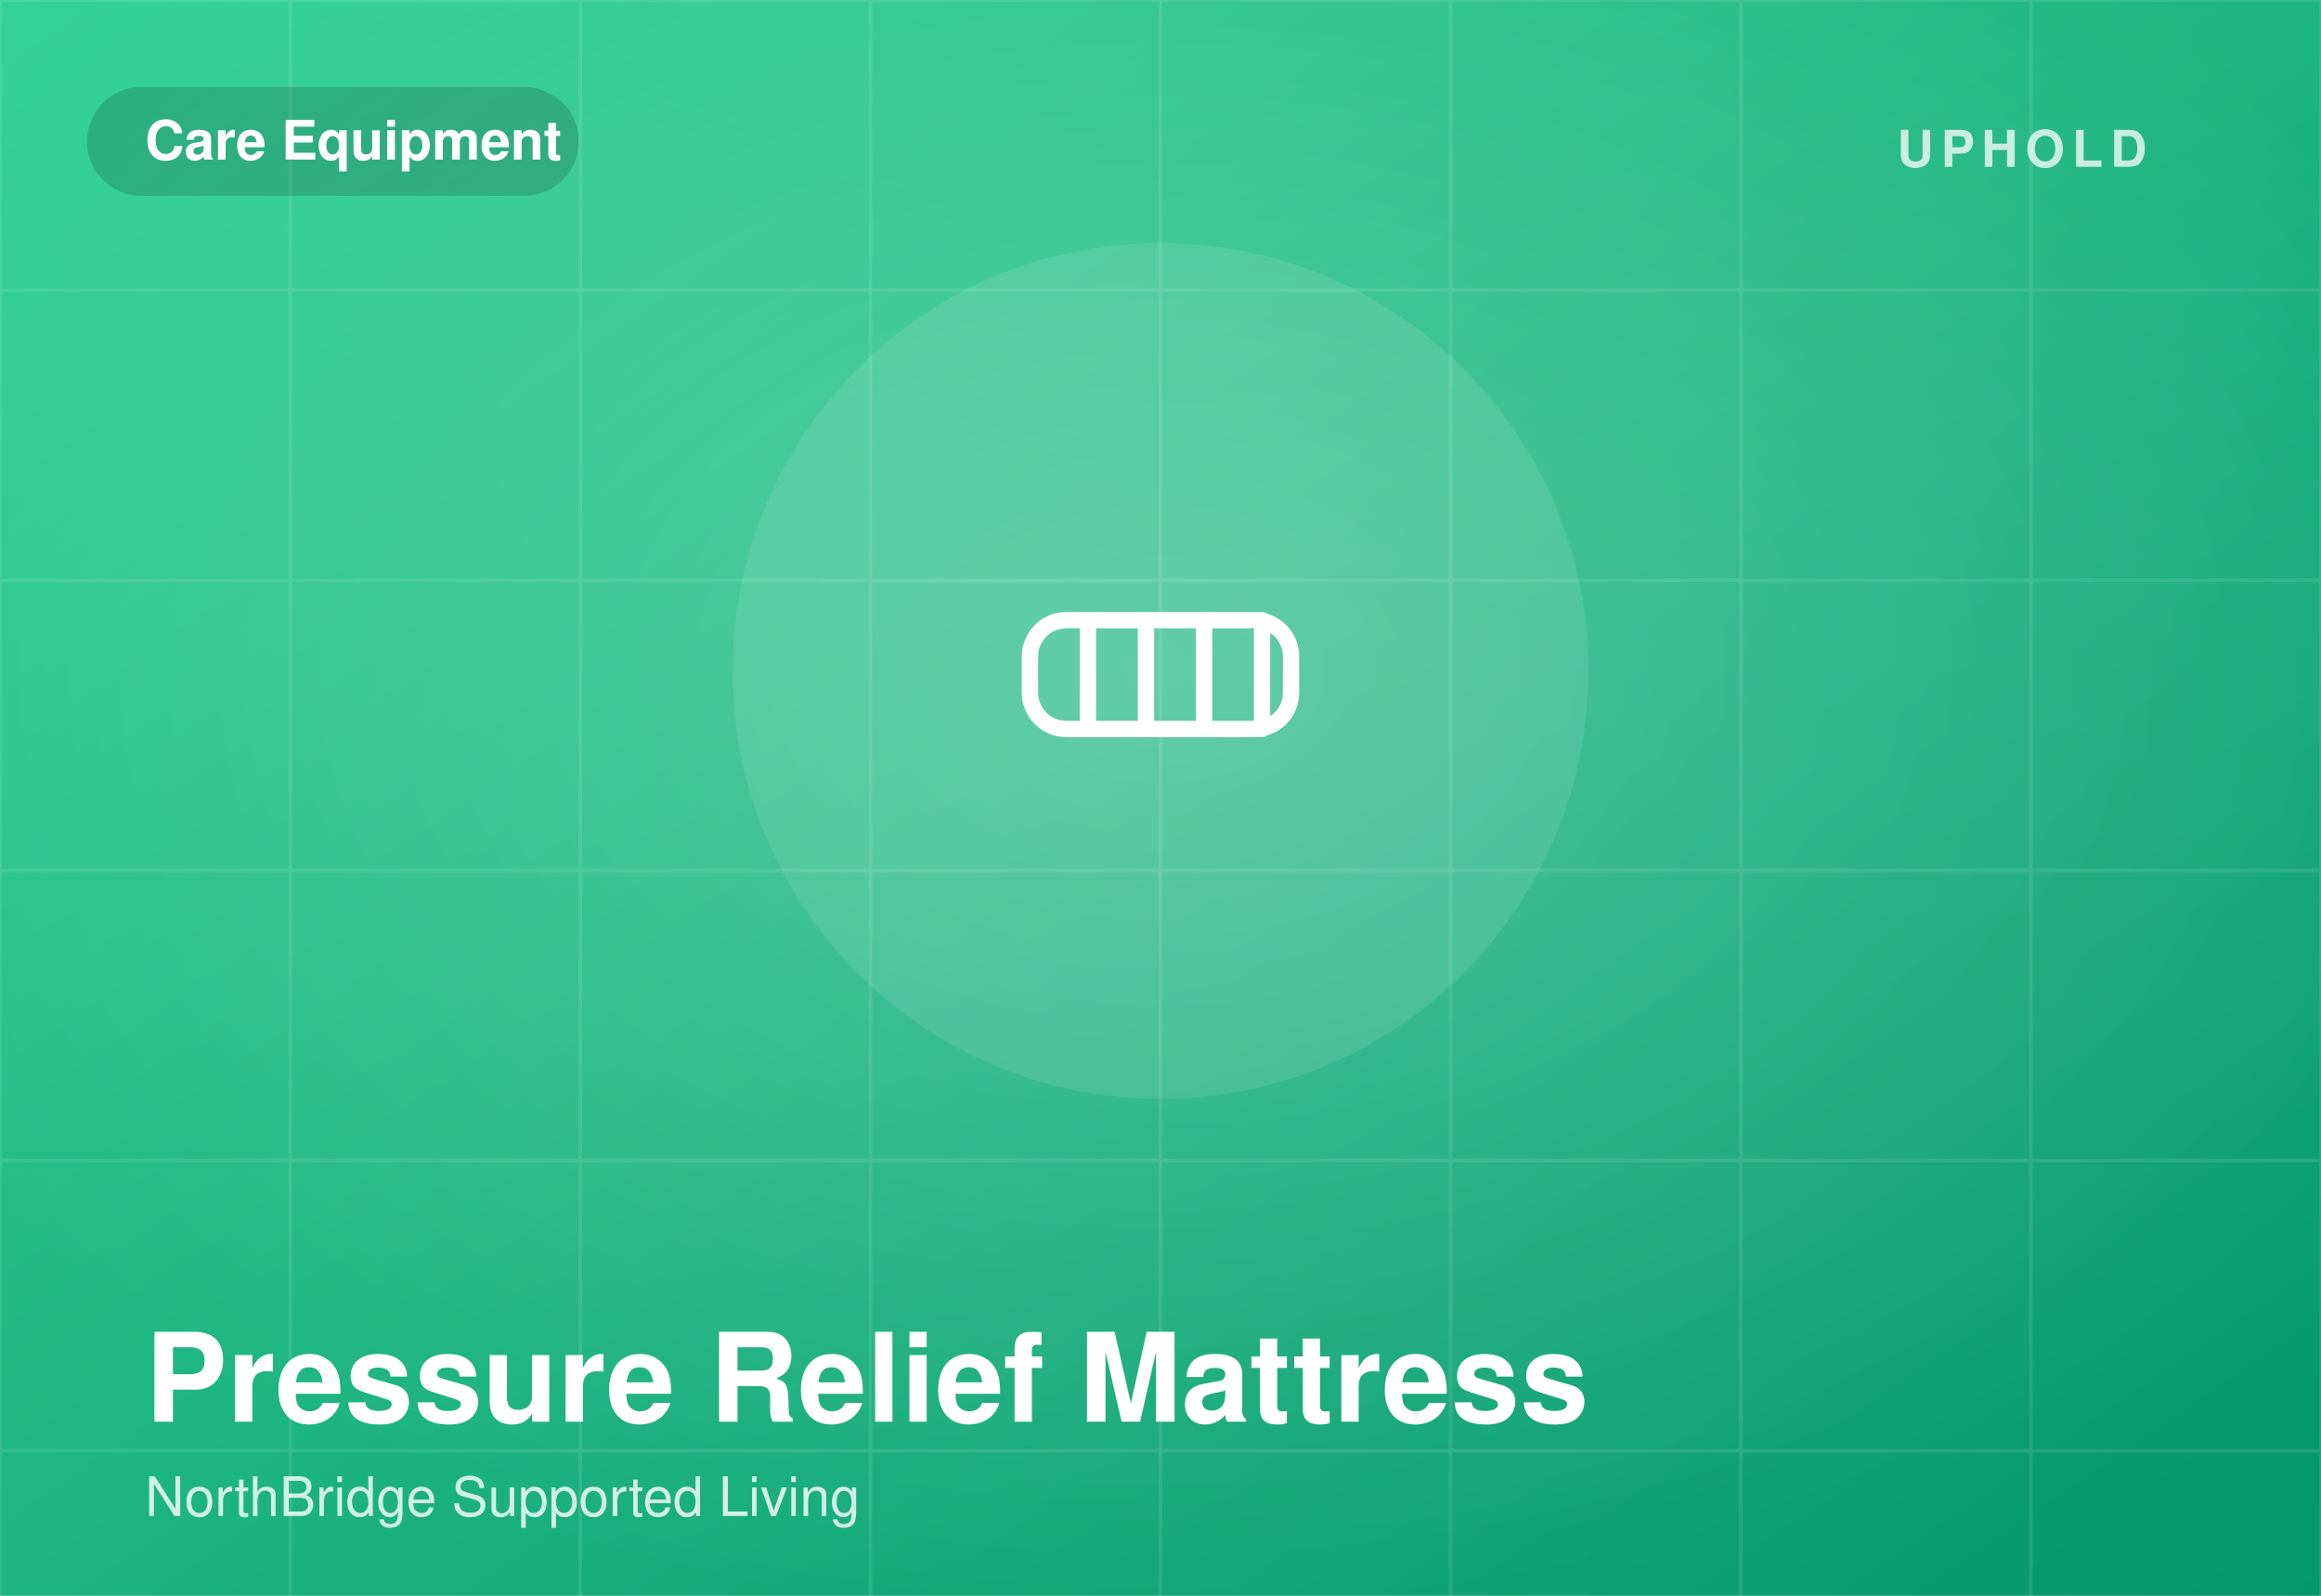
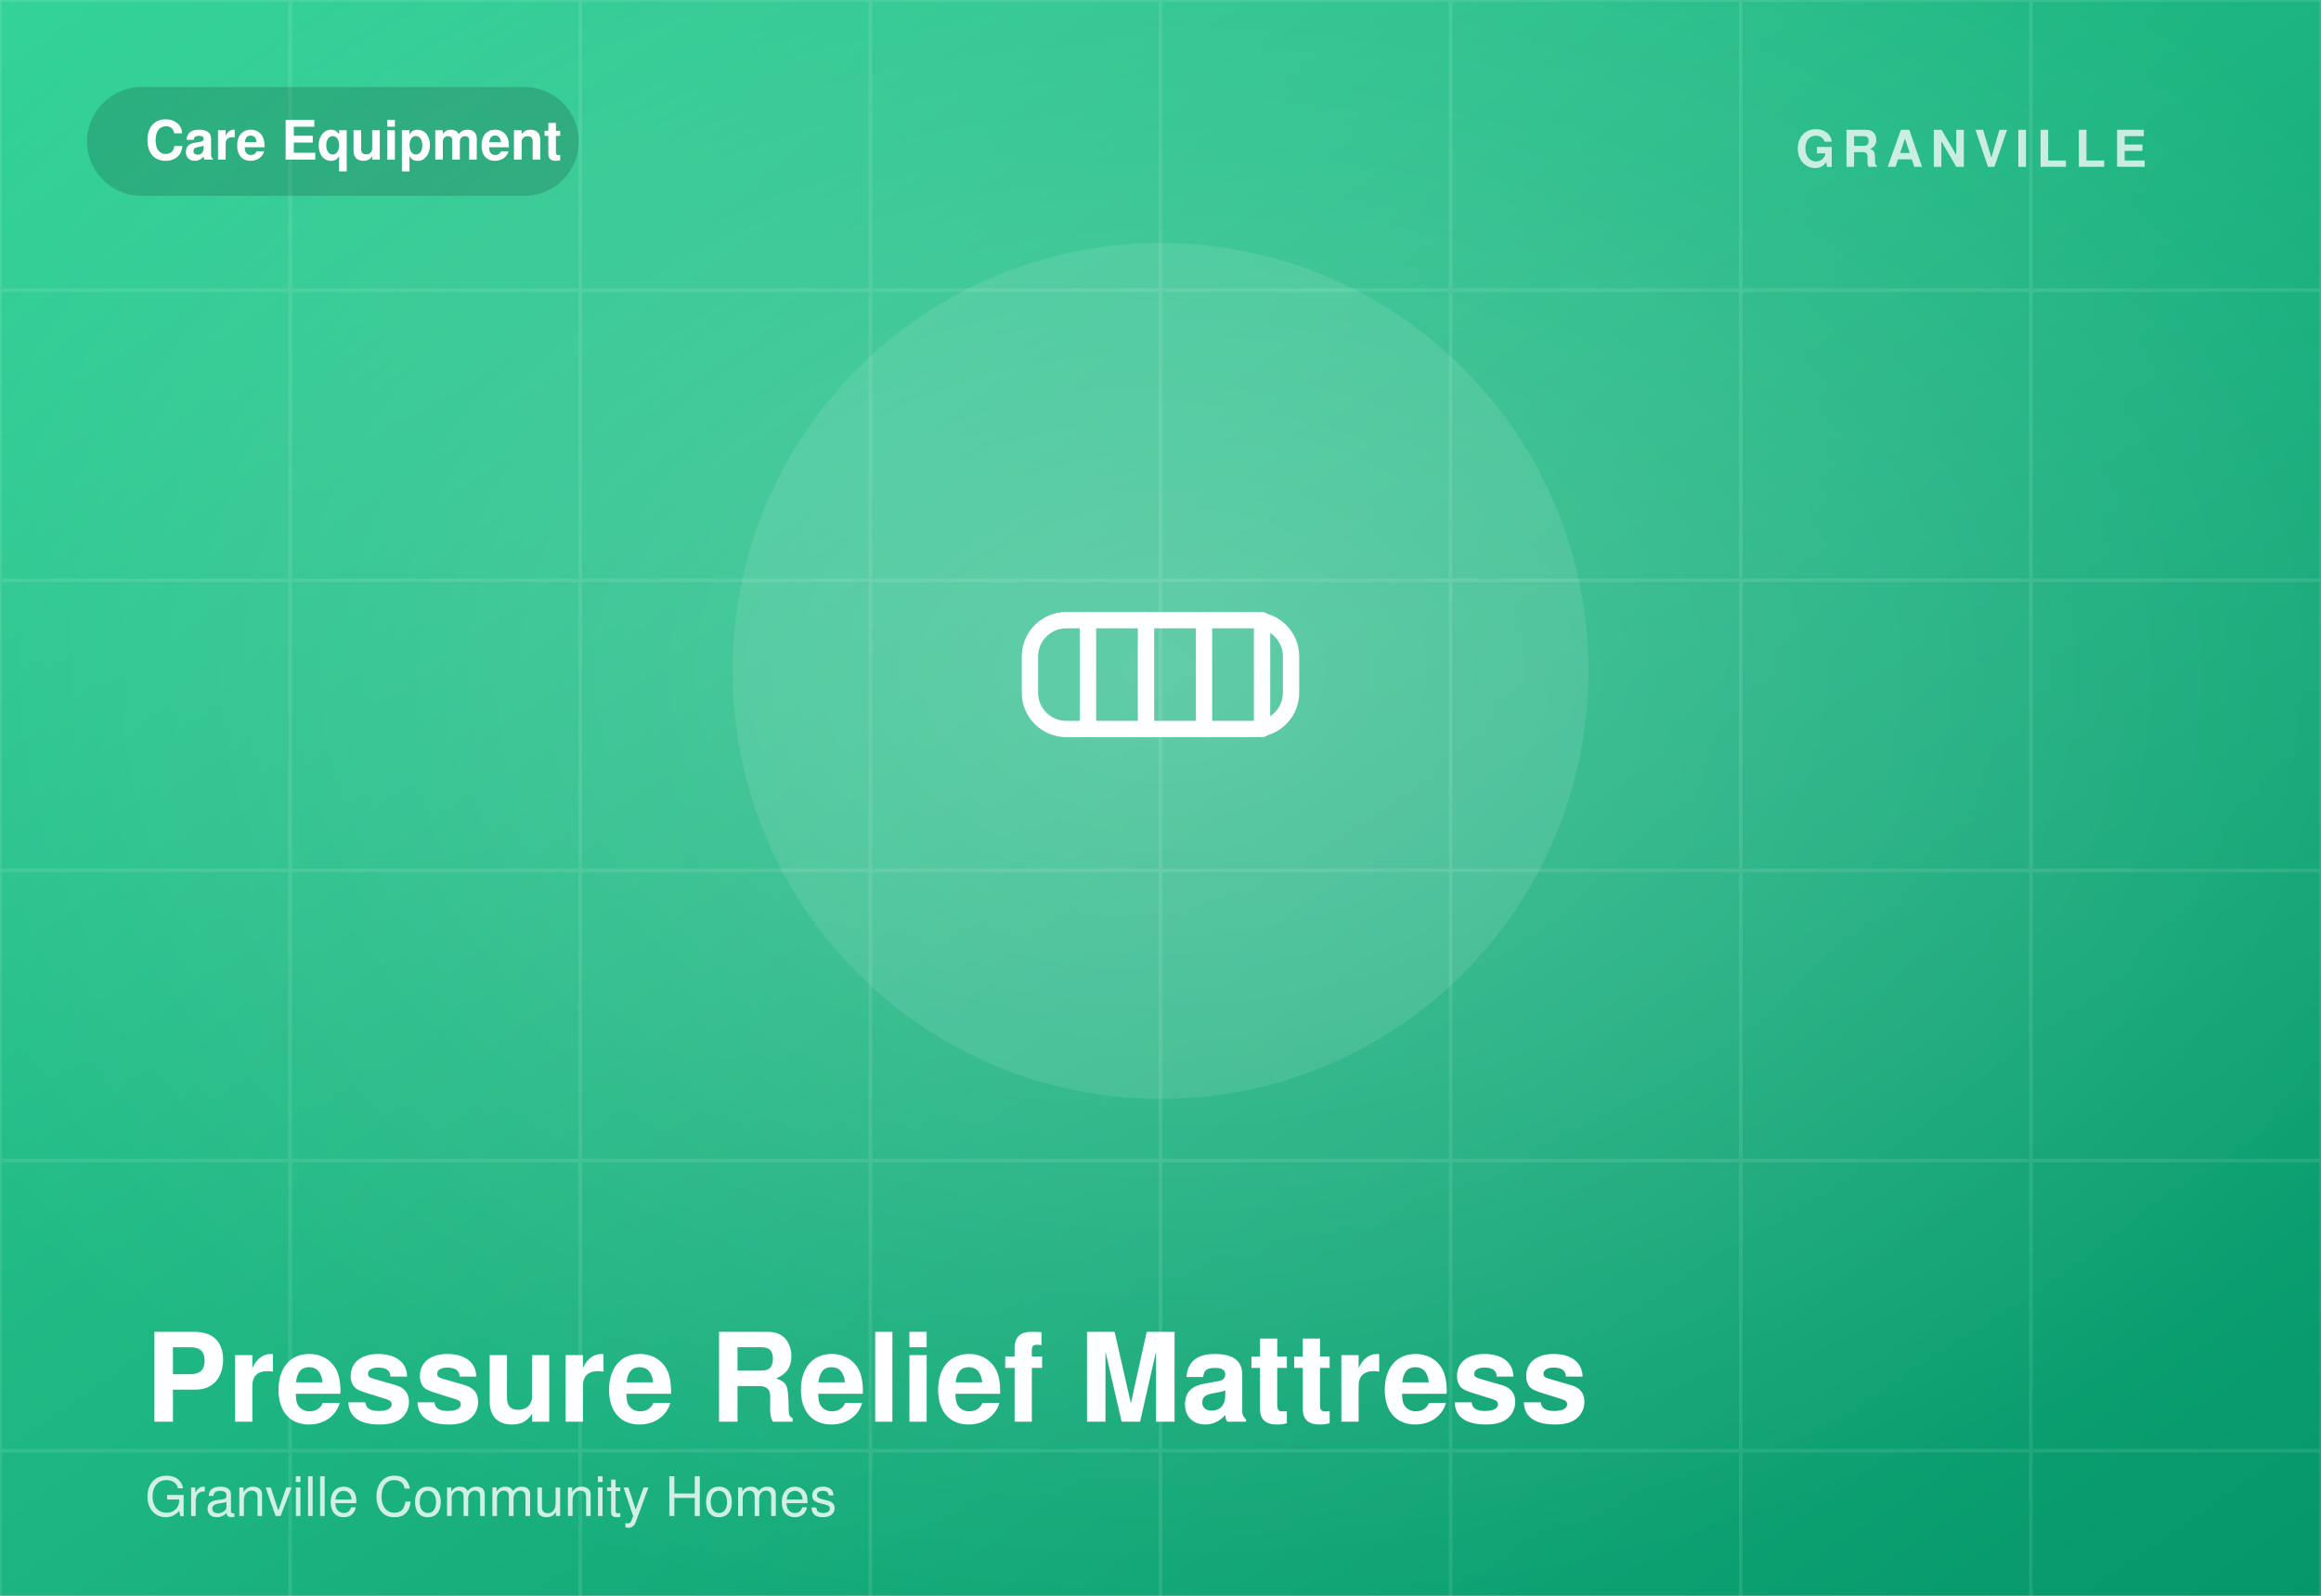
<svg xmlns="http://www.w3.org/2000/svg" viewBox="0 0 640 440" width="640" height="440" role="img" aria-label="Pressure Relief Mattress">
  <defs>
    <linearGradient id="g" x1="0" y1="0" x2="1" y2="1">
      <stop offset="0" stop-color="#34D399" />
      <stop offset="1" stop-color="#059669" />
    </linearGradient>
    <radialGradient id="spot" cx="0.5" cy="0.42" r="0.6">
      <stop offset="0" stop-color="#ffffff" stop-opacity="0.22" />
      <stop offset="1" stop-color="#ffffff" stop-opacity="0" />
    </radialGradient>
  </defs>
  <rect width="640" height="440" fill="url(#g)" />
  <rect width="640" height="440" fill="url(#spot)" />
  <g opacity="0.10" fill="none" stroke="#fff" stroke-width="1">
    <line x1="0" y1="0" x2="0" y2="440" />
    <line x1="80" y1="0" x2="80" y2="440" />
    <line x1="160" y1="0" x2="160" y2="440" />
    <line x1="240" y1="0" x2="240" y2="440" />
    <line x1="320" y1="0" x2="320" y2="440" />
    <line x1="400" y1="0" x2="400" y2="440" />
    <line x1="480" y1="0" x2="480" y2="440" />
    <line x1="560" y1="0" x2="560" y2="440" />
    <line x1="640" y1="0" x2="640" y2="440" />
    <line x1="0" y1="0" x2="640" y2="0" />
    <line x1="0" y1="80" x2="640" y2="80" />
    <line x1="0" y1="160" x2="640" y2="160" />
    <line x1="0" y1="240" x2="640" y2="240" />
    <line x1="0" y1="320" x2="640" y2="320" />
    <line x1="0" y1="400" x2="640" y2="400" />
  </g>
  <circle cx="320" cy="185" r="118" fill="#fff" opacity="0.10" />
  <g transform="translate(260,125) scale(1.0)">
    <g fill="none" stroke="#fff" stroke-width="4.5" stroke-linecap="round" stroke-linejoin="round">
      <rect x="24" y="46" width="72" height="30" rx="10" />
      <path d="M40 46v30M56 46v30M72 46v30M88 46v30" />
    </g>
  </g>
  <rect x="24" y="24" width="135.6" height="30" rx="15" fill="#000" opacity="0.16" />
  <text x="40" y="44" font-family="Segoe UI, Helvetica, Arial, sans-serif" font-size="15" font-weight="600" fill="#fff">Care Equipment</text>
-   <text x="592" y="46" text-anchor="end" font-family="Segoe UI, Helvetica, Arial, sans-serif" font-size="14" font-weight="700" letter-spacing="2" fill="#fff" opacity="0.75">UPHOLD</text>
+   <text x="592" y="46" text-anchor="end" font-family="Segoe UI, Helvetica, Arial, sans-serif" font-size="14" font-weight="700" letter-spacing="2" fill="#fff" opacity="0.75">GRANVILLE</text>
  <text x="40" y="392" font-family="Segoe UI, Helvetica, Arial, sans-serif" font-size="34" font-weight="700" fill="#fff">Pressure Relief Mattress</text>
-   <text x="40" y="418" font-family="Segoe UI, Helvetica, Arial, sans-serif" font-size="15" font-weight="500" fill="#fff" opacity="0.8">NorthBridge Supported Living</text>
+   <text x="40" y="418" font-family="Segoe UI, Helvetica, Arial, sans-serif" font-size="15" font-weight="500" fill="#fff" opacity="0.8">Granville Community Homes</text>
</svg>
